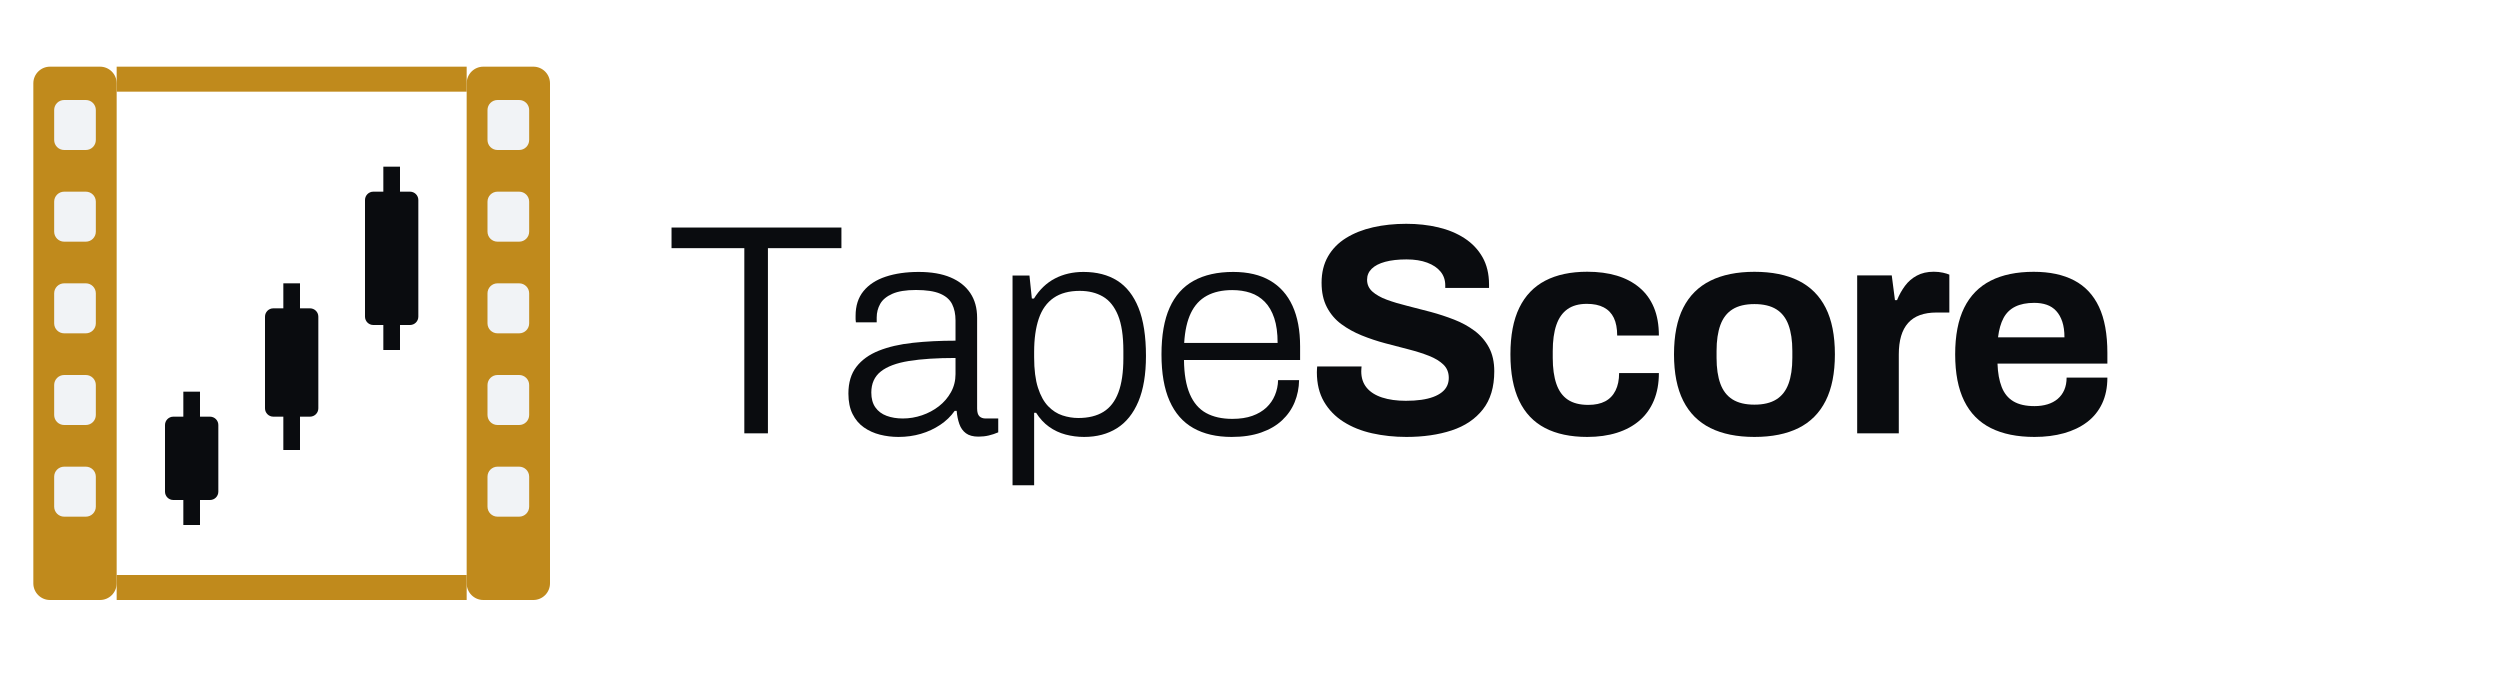
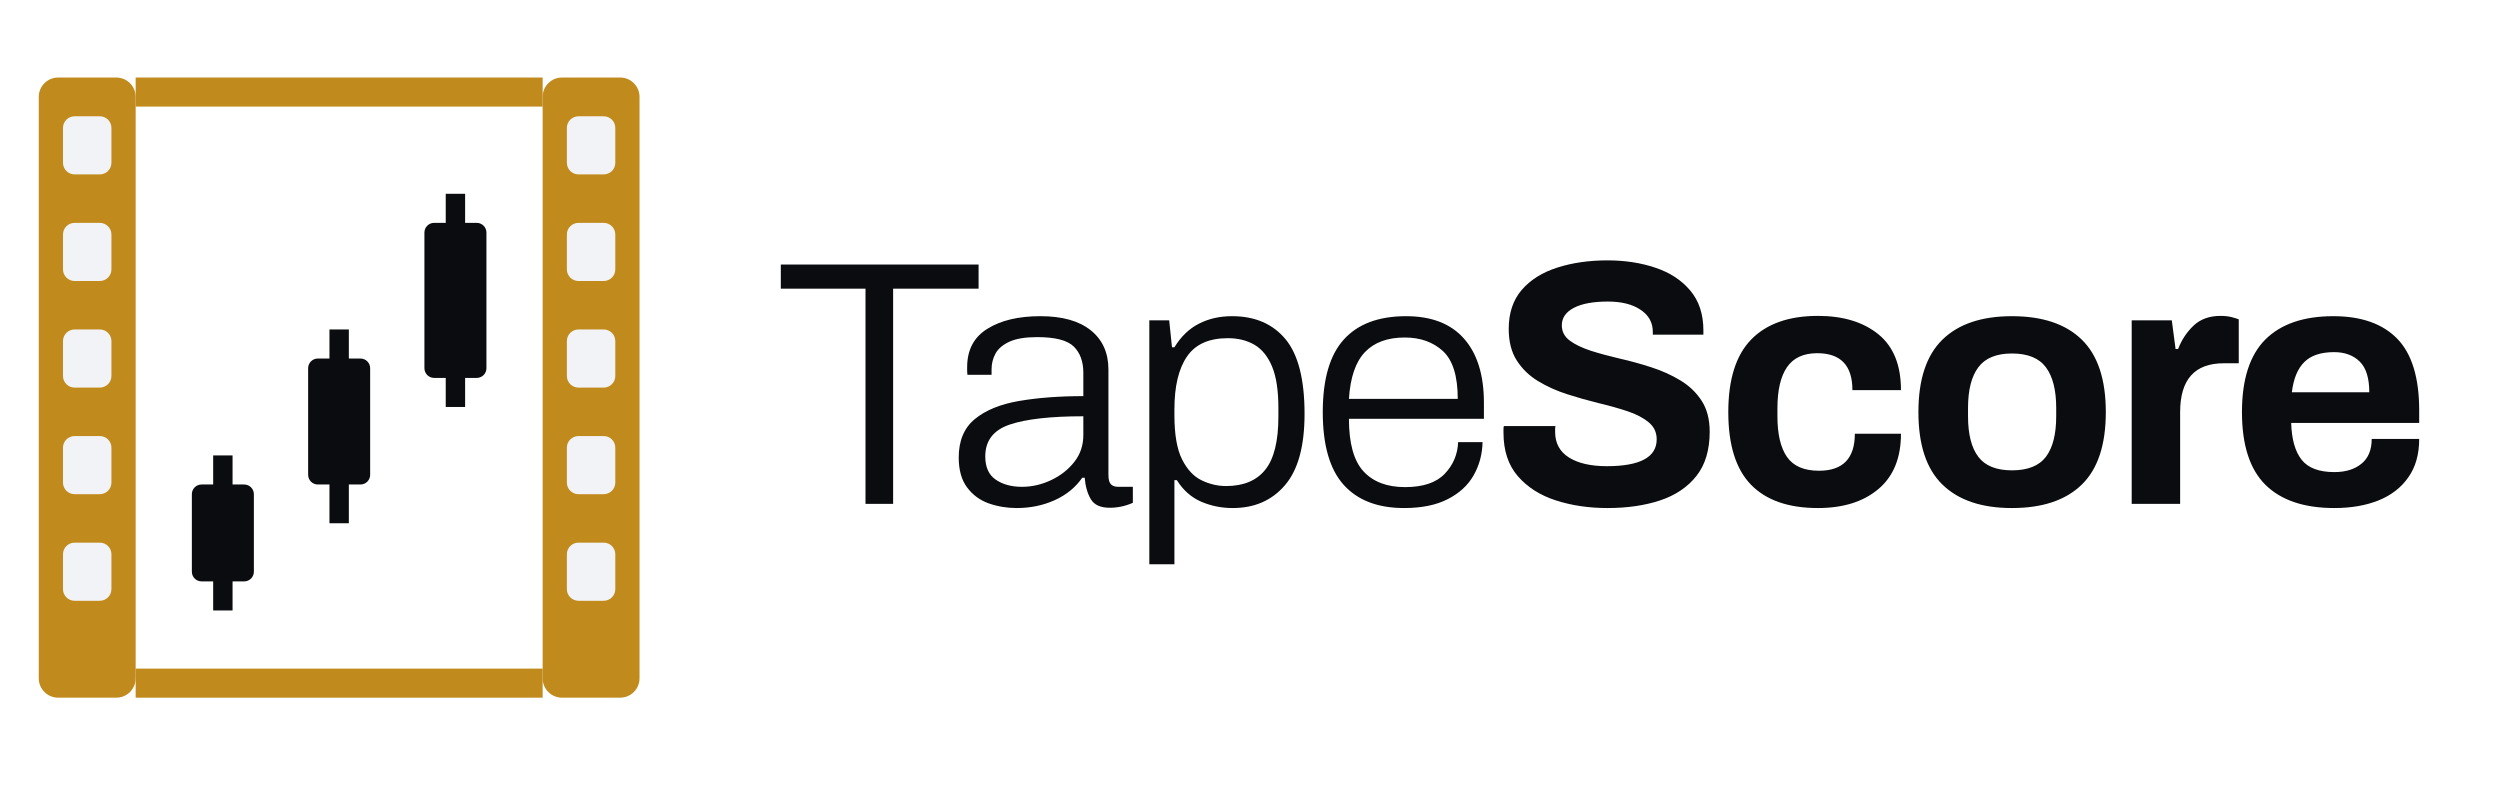
- <svg xmlns="http://www.w3.org/2000/svg" viewBox="0 0 300 82" width="300" height="82" fill="none" role="img" aria-label="TapeScore">
+ <svg xmlns="http://www.w3.org/2000/svg" viewBox="0 0 258 82" width="258" height="82" fill="none" role="img" aria-label="TapeScore">
  <g transform="translate(4,8)">
    <rect x="0" y="0" width="10" height="64" rx="2" fill="#C08A1C" />
    <g fill="#F1F3F6">
      <rect x="2.5" y="4" width="5" height="6" rx="1.2" />
      <rect x="2.5" y="15" width="5" height="6" rx="1.2" />
      <rect x="2.5" y="26" width="5" height="6" rx="1.2" />
      <rect x="2.5" y="37" width="5" height="6" rx="1.2" />
      <rect x="2.5" y="48" width="5" height="6" rx="1.2" />
    </g>
    <rect x="52" y="0" width="10" height="64" rx="2" fill="#C08A1C" />
    <g fill="#F1F3F6">
      <rect x="54.5" y="4" width="5" height="6" rx="1.2" />
      <rect x="54.5" y="15" width="5" height="6" rx="1.2" />
      <rect x="54.5" y="26" width="5" height="6" rx="1.2" />
      <rect x="54.5" y="37" width="5" height="6" rx="1.2" />
      <rect x="54.5" y="48" width="5" height="6" rx="1.2" />
    </g>
    <rect x="10" y="0" width="42" height="3" fill="#C08A1C" />
    <rect x="10" y="61" width="42" height="3" fill="#C08A1C" />
    <line x1="19" y1="39" x2="19" y2="55" stroke="#0A0C0F" stroke-width="2" />
    <rect x="15.8" y="42" width="6.4" height="10" rx="1" fill="#0A0C0F" />
    <line x1="31" y1="26" x2="31" y2="46" stroke="#0A0C0F" stroke-width="2" />
    <rect x="27.8" y="29" width="6.4" height="13" rx="1" fill="#0A0C0F" />
    <line x1="43" y1="12" x2="43" y2="34" stroke="#0A0C0F" stroke-width="2" />
    <rect x="39.8" y="15" width="6.4" height="16" rx="1" fill="#0A0C0F" />
  </g>
-   <path transform="translate(80.00,52.00) scale(0.036,-0.036)" d="M258.865 0V617.242H16.216V686H582.514V617.242H337.514V0Z" fill="#0A0C0F" />
-   <path transform="translate(100.56,52.00) scale(0.036,-0.036)" d="M201.351 -12Q169.892 -12 140.041 -4.473Q110.189 3.054 86.392 19.743Q62.595 36.432 48.635 64.243Q34.676 92.054 34.676 132.622Q34.676 187.297 61.378 221.784Q88.081 256.27 135.973 275.419Q183.865 294.568 249.432 301.716Q314.999 308.865 391.729 308.865V376.189Q391.729 407.972 380.337 430.702Q368.945 453.432 340.311 465.621Q311.676 477.81 259.811 477.81Q209.974 477.81 181.204 465.094Q152.433 452.378 140.717 431.608Q129.001 410.838 129.001 386.027V370H59.649Q58.649 375 58.649 380.0Q58.649 385 58.649 392Q58.649 441.73 84.973 474.054Q111.297 506.378 158.96 522.189Q206.622 538 268.946 538Q332.162 538 375.284 519.689Q418.406 501.378 441.068 467.419Q463.73 433.459 463.73 385.189V83.136Q463.73 64.136 471.352 56.812Q478.974 49.487 491.974 49.487H534.109V3.324Q518.703 -3.378 502.406 -7.189Q486.109 -11 468.243 -11Q441.568 -11 426.473 0.203Q411.378 11.405 404.473 31.121Q397.567 50.838 395.621 74.865H388.945Q369.918 47.784 340.675 28.243Q311.432 8.703 276.216 -1.649Q241 -12 201.351 -12ZM216.055 49.487Q248.757 49.487 280.027 60.177Q311.297 70.866 336.257 90.244Q361.216 109.622 376.472 137.014Q391.729 164.406 391.729 197.487V251.216Q298.892 251.216 236.514 241.175Q174.136 231.135 142.582 206.054Q111.028 180.973 111.028 135.838Q111.028 105.676 124.596 86.433Q138.163 67.19 162.082 58.339Q186.001 49.487 216.055 49.487Z" fill="#0A0C0F" />
-   <path transform="translate(118.97,52.00) scale(0.036,-0.036)" d="M70.405 -173V526H126.812L134.785 449.243H141.785Q169.812 494.297 211.812 516.149Q253.812 538 306.839 538Q373.19 538 419.352 509.0Q465.514 480 490.339 418.324Q515.163 356.649 515.163 257.946Q515.163 165.973 489.839 105.987Q464.514 46 418.339 17.0Q372.163 -12 309.109 -12Q277.163 -12 247.163 -4.0Q217.163 4 192.136 21.851Q167.109 39.703 149.082 68.432H142.406V-173ZM289.784 51.109Q340.189 51.109 373.446 71.65Q406.703 92.19 423.27 136.298Q439.838 180.406 439.838 250.27V275.081Q439.838 349.999 421.919 393.594Q404 437.188 371.419 456.04Q338.838 474.891 294.514 474.891Q241.352 474.891 207.42 451.499Q173.487 428.107 157.947 382.486Q142.406 336.865 142.406 271.027V253.622Q142.406 191.649 155.15 152.028Q167.893 112.406 189.149 90.393Q210.406 68.38 236.622 59.744Q262.838 51.109 289.784 51.109Z" fill="#0A0C0F" />
-   <path transform="translate(137.95,52.00) scale(0.036,-0.036)" d="M273.433 -12Q198.216 -12 145.933 17.5Q93.649 47 66.662 108.0Q39.676 169 39.676 263Q39.676 358 66.662 418.5Q93.649 479 146.946 508.5Q200.243 538 278.838 538Q352.135 538 401.609 509.162Q451.082 480.324 476.406 425.04Q501.73 369.757 501.73 289.945V244.486H114.677Q115.326 174.541 134.069 130.906Q152.812 87.271 188.42 67.731Q224.028 48.19 275.784 48.19Q314.324 48.19 342.432 58.244Q370.54 68.298 389.256 85.865Q407.972 103.433 417.824 127.162Q427.675 150.892 428.351 177.243H498.352Q497.676 138.054 483.555 103.757Q469.433 69.459 441.649 43.432Q413.865 17.405 371.865 2.703Q329.865 -12 273.433 -12ZM115.326 301.433H426.756Q426.756 350.649 415.54 384.121Q404.324 417.594 384.067 438.337Q363.811 459.08 336.365 468.283Q308.919 477.486 275.46 477.486Q225.649 477.486 191.041 458.742Q156.433 439.999 137.704 401.175Q118.974 362.351 115.326 301.433Z" fill="#0A0C0F" />
-   <path transform="translate(156.42,52.00) scale(0.036,-0.036)" d="M343.088 -12Q283.044 -12 228.979 0.065Q174.913 12.13 133.5 38.413Q92.087 64.696 68.326 105.5Q44.565 146.304 44.565 203.566Q44.565 208.696 44.956 214.152Q45.348 219.609 45.565 222.826H193.523Q193.306 220.391 192.914 215.326Q192.523 210.261 192.523 206.479Q192.523 174.131 210.436 152.261Q228.349 130.392 262.066 119.414Q295.783 108.436 341.087 108.436Q369.522 108.436 392.413 111.675Q415.304 114.914 432.5 121.327Q449.695 127.74 461.369 137.044Q473.043 146.348 478.652 158.37Q484.26 170.391 484.26 184.957Q484.26 211.783 466.478 229.043Q448.695 246.304 418.521 258.217Q388.347 270.13 350.391 279.869Q312.434 289.608 272.261 300.282Q232.087 310.956 194.13 326.347Q156.174 341.739 126 364.065Q95.826 386.391 78.043 420.326Q60.261 454.26 60.261 501.913Q60.261 552.521 81.739 589.826Q103.217 627.13 142.022 651.174Q180.826 675.217 232.022 686.826Q283.218 698.435 342.653 698.435Q399.174 698.435 448.979 686.717Q498.783 675 536.87 650.174Q574.957 625.348 596.61 587.304Q618.262 549.261 618.479 496.609V484.609H472.521V493.304Q472.521 519.913 456.869 539.043Q441.217 558.173 412.326 568.956Q383.435 579.739 343.609 579.739Q301.87 579.739 272.371 571.782Q242.871 563.826 227.393 548.63Q211.914 533.434 211.914 512.043Q211.914 488.348 229.697 472.435Q247.48 456.522 277.654 445.391Q307.827 434.261 345.784 424.913Q383.74 415.566 423.914 404.718Q464.088 393.87 502.045 379.087Q540.001 364.305 570.175 341.805Q600.349 319.305 618.131 286.305Q635.914 253.305 635.914 206.87Q635.914 128.131 597.979 79.826Q560.044 31.522 493.892 9.761Q427.74 -12 343.088 -12Z" fill="#0A0C0F" />
-   <path transform="translate(179.87,52.00) scale(0.036,-0.036)" d="M294.653 -12Q210.914 -12 153.805 17.717Q96.696 47.435 67.522 108.544Q38.348 169.652 38.348 263.217Q38.348 357.783 67.913 418.5Q97.479 479.217 154.587 508.935Q211.696 538.652 294.653 538.652Q349.175 538.652 392.784 525.652Q436.393 512.652 468.175 486.044Q499.958 459.435 516.589 419.565Q533.219 379.696 533.219 325.956H394.218Q394.218 361.652 383.109 384.782Q372.001 407.913 349.609 419.76Q327.218 431.608 293.088 431.608Q253.392 431.608 228.371 413.804Q203.349 396 191.392 361.109Q179.436 326.217 179.436 274V251.434Q179.436 200 191.501 164.826Q203.566 129.653 229.588 112.24Q255.61 94.827 297.87 94.827Q331.653 94.827 354.153 106.674Q376.653 118.522 388.653 142.544Q400.653 166.566 400.653 200.913H533.219Q533.219 149.522 516.589 109.544Q499.958 69.565 468.567 42.565Q437.175 15.565 393.175 1.783Q349.175 -12 294.653 -12Z" fill="#0A0C0F" />
-   <path transform="translate(199.50,52.00) scale(0.036,-0.036)" d="M306.392 -12Q219.522 -12 159.674 17.717Q99.826 47.435 69.087 108.544Q38.348 169.652 38.348 263.217Q38.348 357.783 69.087 418.391Q99.826 479 159.674 508.717Q219.522 538.435 306.392 538.435Q394.044 538.435 453.609 508.717Q513.175 479 543.914 418.391Q574.653 357.783 574.653 263.217Q574.653 169.652 543.914 108.544Q513.175 47.435 453.609 17.717Q394.044 -12 306.392 -12ZM306.392 95.609Q351.566 95.609 379.435 113.022Q407.304 130.435 420.044 165.218Q432.783 200 432.783 251.434V274.783Q432.783 326.217 420.044 361.109Q407.304 396 379.435 413.413Q351.566 430.826 306.392 430.826Q261.218 430.826 233.457 413.413Q205.697 396 192.958 361.109Q180.219 326.217 180.219 274.783V251.434Q180.219 200 192.958 165.218Q205.697 130.435 233.457 113.022Q261.218 95.609 306.392 95.609Z" fill="#0A0C0F" />
-   <path transform="translate(220.56,52.00) scale(0.036,-0.036)" d="M63.913 0V526.435H179.175L189.827 444.087H196.827Q207.479 470.174 223.284 491.565Q239.088 512.957 262.958 525.804Q286.827 538.652 319.175 538.652Q336.045 538.652 350.088 535.435Q364.132 532.217 371.132 529V402.695H328.262Q297.044 402.695 273.371 394.195Q249.697 385.695 233.849 368.021Q218.001 350.347 210.327 324.108Q202.653 297.869 202.653 263.173V0Z" fill="#0A0C0F" />
-   <path transform="translate(233.24,52.00) scale(0.036,-0.036)" d="M302.74 -12Q216.349 -12 157.414 17.5Q98.479 47 68.413 108.0Q38.348 169 38.348 263.217Q38.348 357.783 68.304 418.391Q98.261 479 156.544 508.717Q214.827 538.435 300.131 538.435Q380.262 538.435 435.023 509.717Q489.784 481 517.741 421.565Q545.697 362.13 545.697 267.913V232.348H179.436Q181.001 186.174 193.458 154.305Q205.914 122.435 232.544 106.587Q259.175 90.74 302.653 90.74Q326.523 90.74 346.196 96.74Q365.87 102.74 380.109 114.805Q394.349 126.87 402.088 144.783Q409.827 162.696 409.827 185.739H545.697Q545.697 136.391 528.089 99.174Q510.48 61.957 478.002 37.413Q445.523 12.87 401.023 0.435Q356.523 -12 302.74 -12ZM181.219 320.087H402.609Q402.609 350.478 395.435 372.065Q388.261 393.652 375.196 407.891Q362.131 422.13 343.675 428.521Q325.218 434.913 301.87 434.913Q264.175 434.913 238.653 422.347Q213.131 409.782 199.566 384.413Q186.001 359.043 181.219 320.087Z" fill="#0A0C0F" />
+   <path d="M92.17 52L89.32 52L89.32 29.79L80.58 29.79L80.58 27.3L100.99 27.3L100.99 29.79L92.17 29.79L92.17 52M104.92 52.43L104.92 52.43Q103.41 52.43 102.04 51.95Q100.67 51.46 99.81 50.31Q98.94 49.16 98.94 47.21L98.94 47.21Q98.94 44.62 100.6 43.25Q102.26 41.88 105.17 41.38Q108.09 40.88 111.8 40.88L111.8 40.88L111.8 38.46Q111.8 36.74 110.81 35.76Q109.82 34.79 107.04 34.79L107.04 34.79Q105.21 34.79 104.18 35.26Q103.16 35.73 102.74 36.48Q102.33 37.24 102.33 38.1L102.33 38.1L102.33 38.68L99.84 38.68Q99.81 38.5 99.81 38.32Q99.81 38.14 99.81 37.89L99.81 37.89Q99.81 35.22 101.9 33.93Q103.98 32.63 107.37 32.63L107.37 32.63Q110.75 32.63 112.57 34.09Q114.39 35.55 114.39 38.14L114.39 38.14L114.39 49.01Q114.39 49.7 114.64 49.97Q114.89 50.24 115.4 50.24L115.4 50.24L116.91 50.24L116.91 51.89Q115.76 52.4 114.53 52.4L114.53 52.4Q113.09 52.4 112.57 51.51Q112.05 50.63 111.94 49.3L111.94 49.3L111.69 49.3Q110.64 50.81 108.84 51.62Q107.04 52.43 104.92 52.43M105.46 50.24L105.46 50.24Q107.01 50.24 108.47 49.55Q109.92 48.87 110.86 47.68Q111.8 46.49 111.8 44.91L111.8 44.91L111.8 42.96Q106.76 42.96 104.22 43.81Q101.68 44.66 101.68 47.1L101.68 47.1Q101.68 48.76 102.76 49.5Q103.84 50.24 105.46 50.24M121.2 58.23L118.61 58.23L118.61 33.06L120.66 33.06L120.95 35.84L121.2 35.84Q122.21 34.18 123.72 33.41Q125.23 32.63 127.14 32.63L127.14 32.63Q130.7 32.63 132.67 35.01Q134.63 37.38 134.63 42.71L134.63 42.71Q134.63 47.72 132.61 50.07Q130.6 52.43 127.21 52.43L127.21 52.43Q125.48 52.43 123.95 51.77Q122.42 51.1 121.45 49.55L121.45 49.55L121.2 49.55L121.2 58.23M126.53 50.16L126.53 50.16Q129.23 50.16 130.58 48.47Q131.93 46.78 131.93 43L131.93 43L131.93 42.1Q131.93 39.4 131.28 37.83Q130.63 36.27 129.46 35.58Q128.29 34.9 126.71 34.9L126.71 34.9Q123.79 34.9 122.5 36.79Q121.2 38.68 121.2 42.24L121.2 42.24L121.2 42.86Q121.2 45.84 121.99 47.41Q122.78 48.98 124.01 49.57Q125.23 50.16 126.53 50.16M144.9 52.43L144.9 52.43Q140.83 52.43 138.67 50.04Q136.51 47.64 136.51 42.53L136.51 42.53Q136.51 37.42 138.69 35.03Q140.86 32.63 145.11 32.63L145.11 32.63Q149.04 32.63 151.09 34.95Q153.14 37.28 153.14 41.56L153.14 41.56L153.14 43.22L139.21 43.22Q139.21 47 140.7 48.63Q142.2 50.27 145 50.27L145 50.27Q147.78 50.27 149.09 48.9Q150.4 47.54 150.48 45.63L150.48 45.63L153 45.63Q152.96 47.5 152.08 49.05Q151.2 50.6 149.41 51.51Q147.63 52.43 144.9 52.43M139.21 41.16L139.21 41.16L150.44 41.16Q150.44 37.64 148.91 36.23Q147.38 34.83 144.97 34.83L144.97 34.83Q142.3 34.83 140.86 36.34Q139.42 37.85 139.21 41.16" fill="#0A0C0F" />
+   <path d="M165.89 52.43L165.89 52.43Q163.01 52.43 160.56 51.64Q158.12 50.85 156.64 49.14Q155.16 47.43 155.16 44.66L155.16 44.66Q155.16 44.48 155.16 44.28Q155.16 44.08 155.2 43.97L155.2 43.97L160.53 43.97Q160.49 44.08 160.49 44.26Q160.49 44.44 160.49 44.58L160.49 44.58Q160.49 46.31 161.91 47.21Q163.34 48.11 165.82 48.11L165.82 48.11Q170.97 48.11 170.97 45.34L170.97 45.34Q170.97 44.26 170.14 43.58Q169.31 42.89 167.96 42.44Q166.61 41.99 164.97 41.6Q163.34 41.2 161.72 40.68Q160.1 40.16 158.73 39.33Q157.36 38.5 156.53 37.2Q155.7 35.91 155.7 33.93L155.7 33.93Q155.7 31.48 157.05 29.91Q158.4 28.35 160.73 27.61Q163.05 26.87 165.89 26.87L165.89 26.87Q168.59 26.87 170.84 27.63Q173.09 28.38 174.44 29.99Q175.79 31.59 175.79 34.11L175.79 34.11L175.79 34.54L170.57 34.54L170.57 34.25Q170.57 32.81 169.31 31.97Q168.05 31.12 165.93 31.12L165.93 31.12Q163.66 31.12 162.42 31.77Q161.18 32.42 161.18 33.57L161.18 33.57Q161.18 34.54 162 35.15Q162.83 35.76 164.18 36.2Q165.53 36.63 167.17 37.01Q168.81 37.38 170.43 37.91Q172.05 38.43 173.42 39.26Q174.78 40.08 175.61 41.36Q176.44 42.64 176.44 44.55L176.44 44.55Q176.44 47.39 175.07 49.12Q173.7 50.85 171.33 51.64Q168.95 52.43 165.89 52.43M187.61 52.43L187.61 52.43Q183.04 52.43 180.7 50.02Q178.36 47.61 178.36 42.53L178.36 42.53Q178.36 37.46 180.73 35.03Q183.11 32.6 187.61 32.6L187.61 32.6Q191.5 32.6 193.84 34.49Q196.18 36.38 196.18 40.26L196.18 40.26L191.17 40.26Q191.17 36.45 187.54 36.45L187.54 36.45Q185.41 36.45 184.42 37.89Q183.43 39.33 183.43 42.14L183.43 42.14L183.43 42.96Q183.43 45.74 184.42 47.16Q185.41 48.58 187.72 48.58L187.72 48.58Q191.42 48.58 191.42 44.76L191.42 44.76L196.18 44.76Q196.18 48.51 193.85 50.47Q191.53 52.43 187.61 52.43M207.63 52.43L207.63 52.43Q202.95 52.43 200.47 50.02Q197.98 47.61 197.98 42.53L197.98 42.53Q197.98 37.46 200.47 35.04Q202.95 32.63 207.63 32.63L207.63 32.63Q212.35 32.63 214.83 35.04Q217.32 37.46 217.32 42.53L217.32 42.53Q217.32 47.61 214.83 50.02Q212.35 52.43 207.63 52.43M207.63 48.54L207.63 48.54Q210.08 48.54 211.14 47.14Q212.2 45.74 212.2 42.96L212.2 42.96L212.2 42.1Q212.2 39.33 211.14 37.91Q210.08 36.48 207.63 36.48L207.63 36.48Q205.22 36.48 204.16 37.91Q203.1 39.33 203.1 42.1L203.1 42.1L203.1 42.96Q203.1 45.74 204.16 47.14Q205.22 48.54 207.63 48.54M224.99 52L219.99 52L219.99 33.06L224.13 33.06L224.52 36.02L224.78 36.02Q225.32 34.61 226.38 33.6Q227.44 32.6 229.17 32.6L229.17 32.6Q229.78 32.6 230.28 32.72Q230.79 32.85 231.04 32.96L231.04 32.96L231.04 37.49L229.49 37.49Q224.99 37.49 224.99 42.53L224.99 42.53L224.99 52M240.91 52.43L240.91 52.43Q236.23 52.43 233.8 50.04Q231.37 47.64 231.37 42.53L231.37 42.53Q231.37 37.46 233.78 35.04Q236.2 32.63 240.8 32.63L240.8 32.63Q245.12 32.63 247.39 34.95Q249.66 37.28 249.66 42.35L249.66 42.35L249.66 43.65L236.45 43.65Q236.52 46.17 237.53 47.45Q238.54 48.72 240.91 48.72L240.91 48.72Q242.64 48.72 243.7 47.86Q244.76 47 244.76 45.3L244.76 45.3L249.66 45.3Q249.66 47.68 248.54 49.26Q247.43 50.85 245.47 51.64Q243.5 52.43 240.91 52.43M236.52 40.48L236.52 40.48L244.51 40.48Q244.51 38.28 243.52 37.31Q242.53 36.34 240.88 36.34L240.88 36.34Q238.82 36.34 237.8 37.37Q236.77 38.39 236.52 40.48" fill="#0A0C0F" />
</svg>
